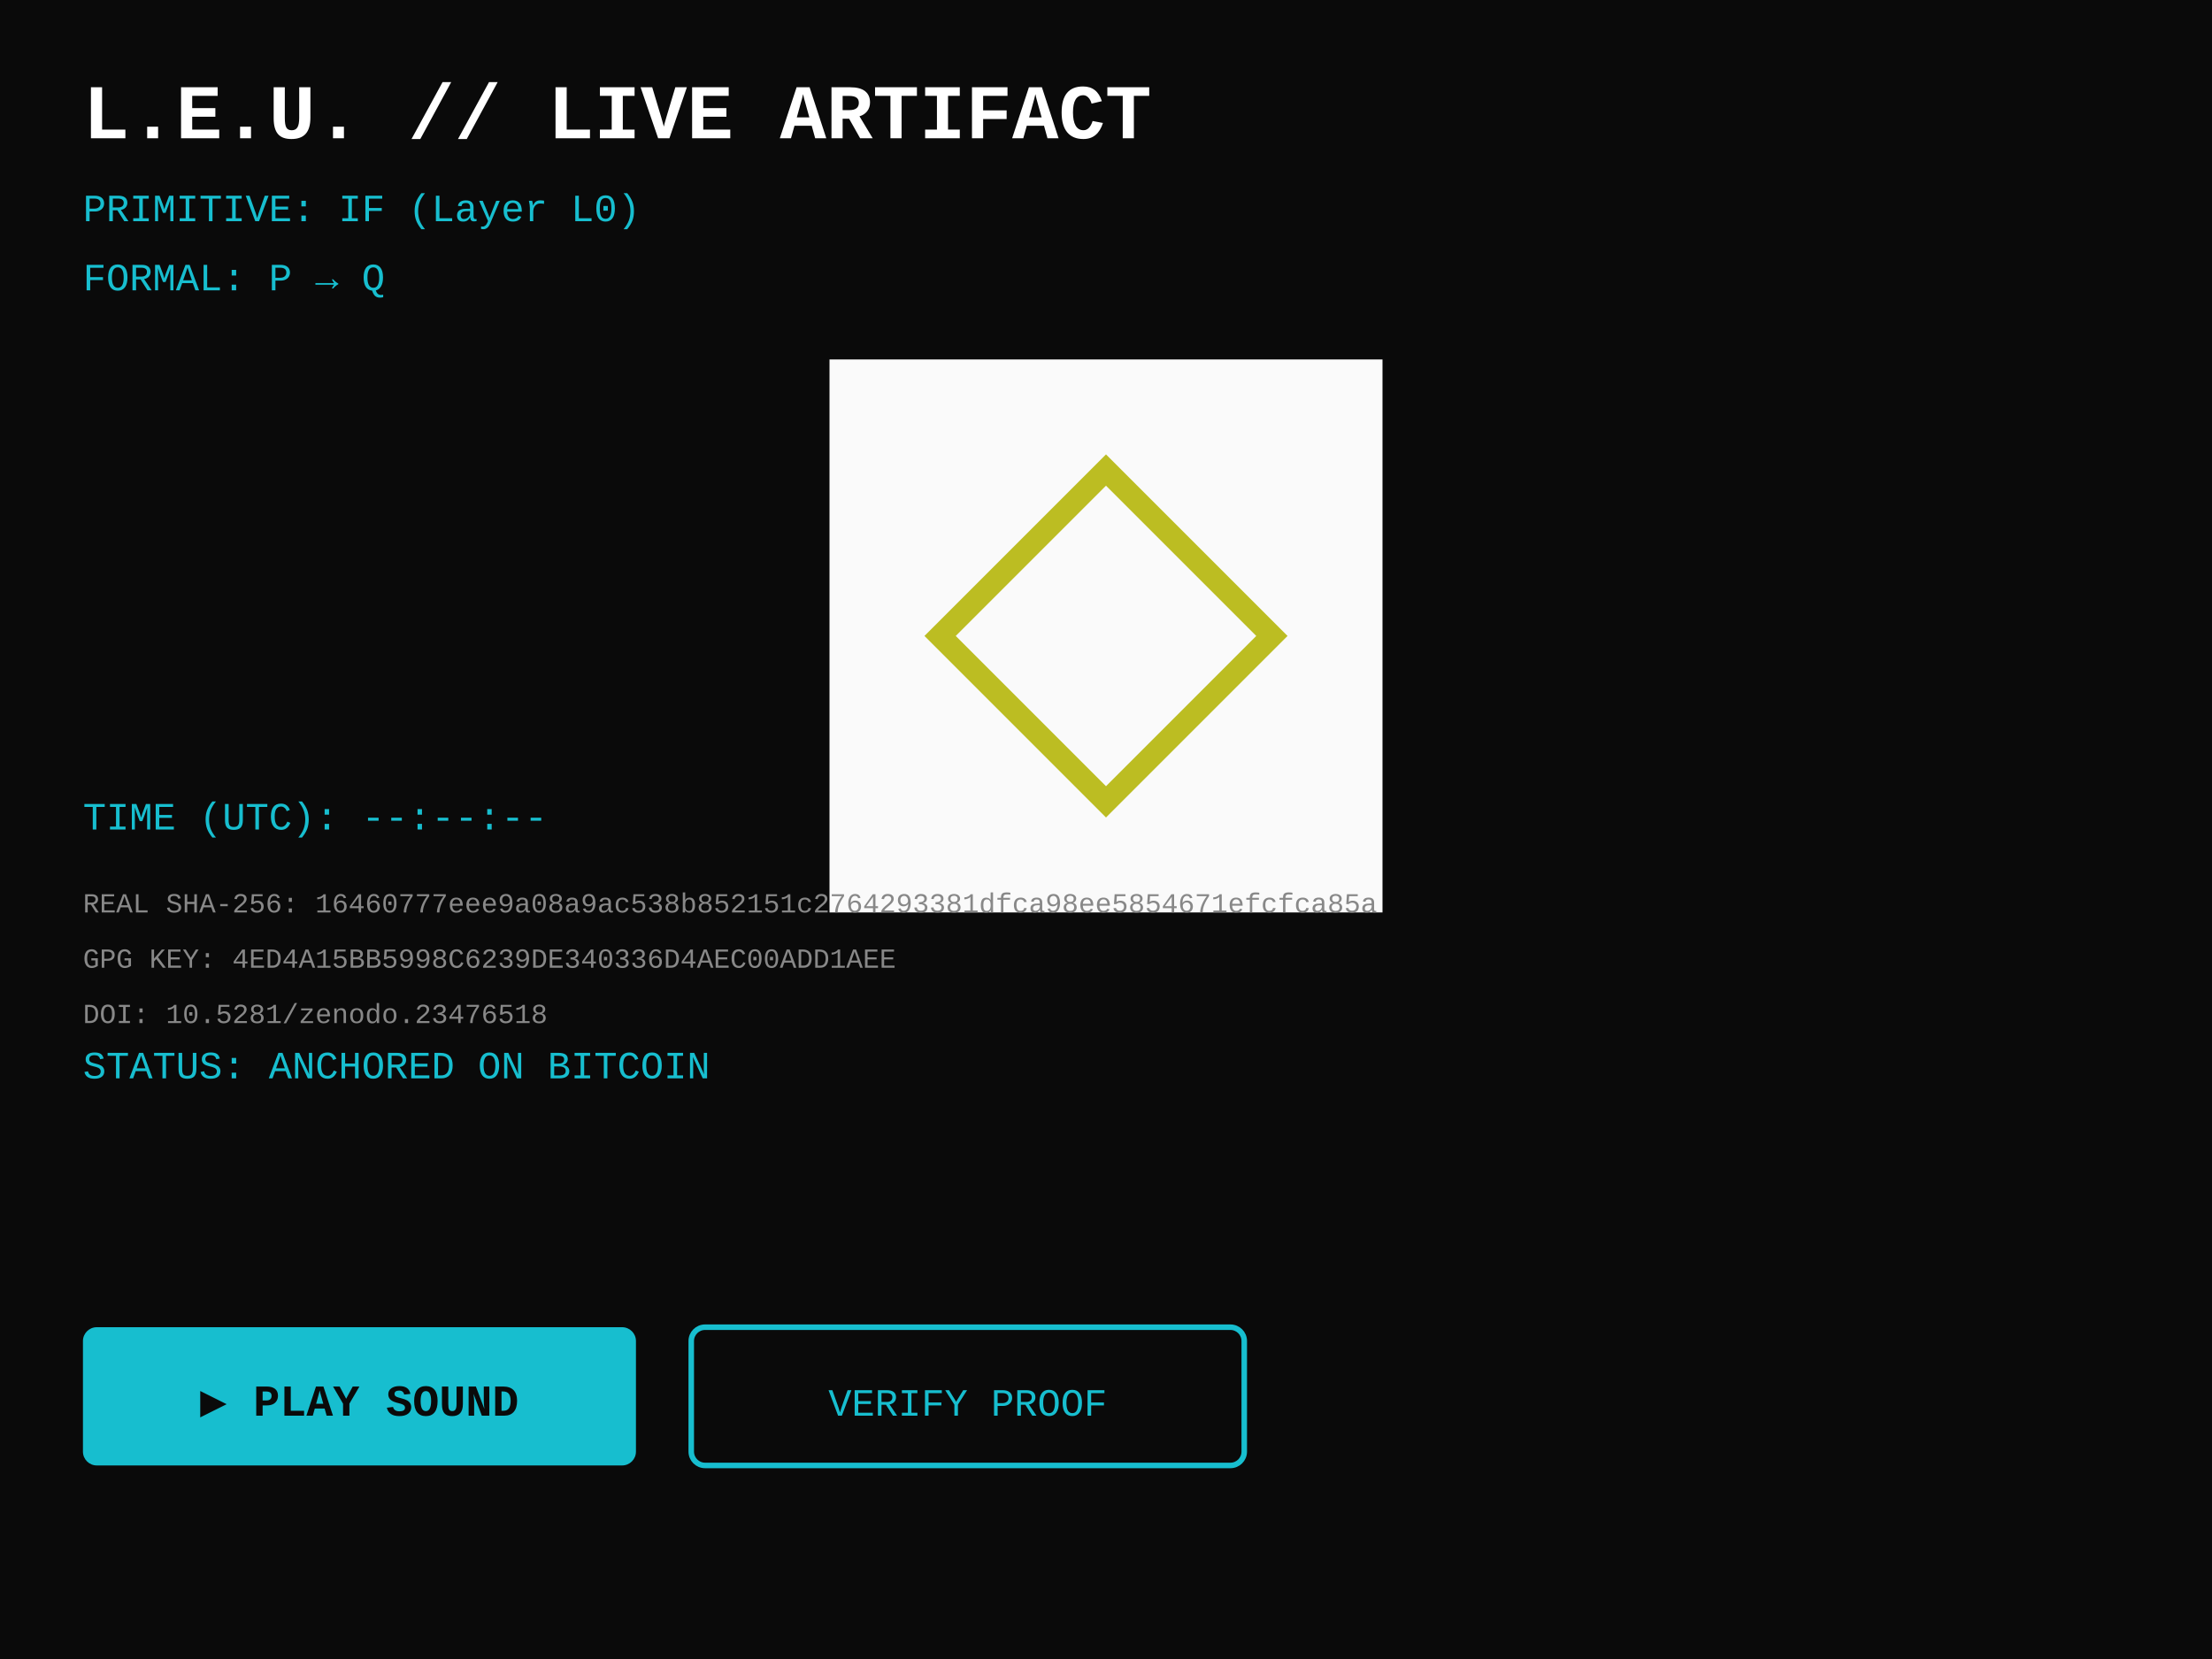
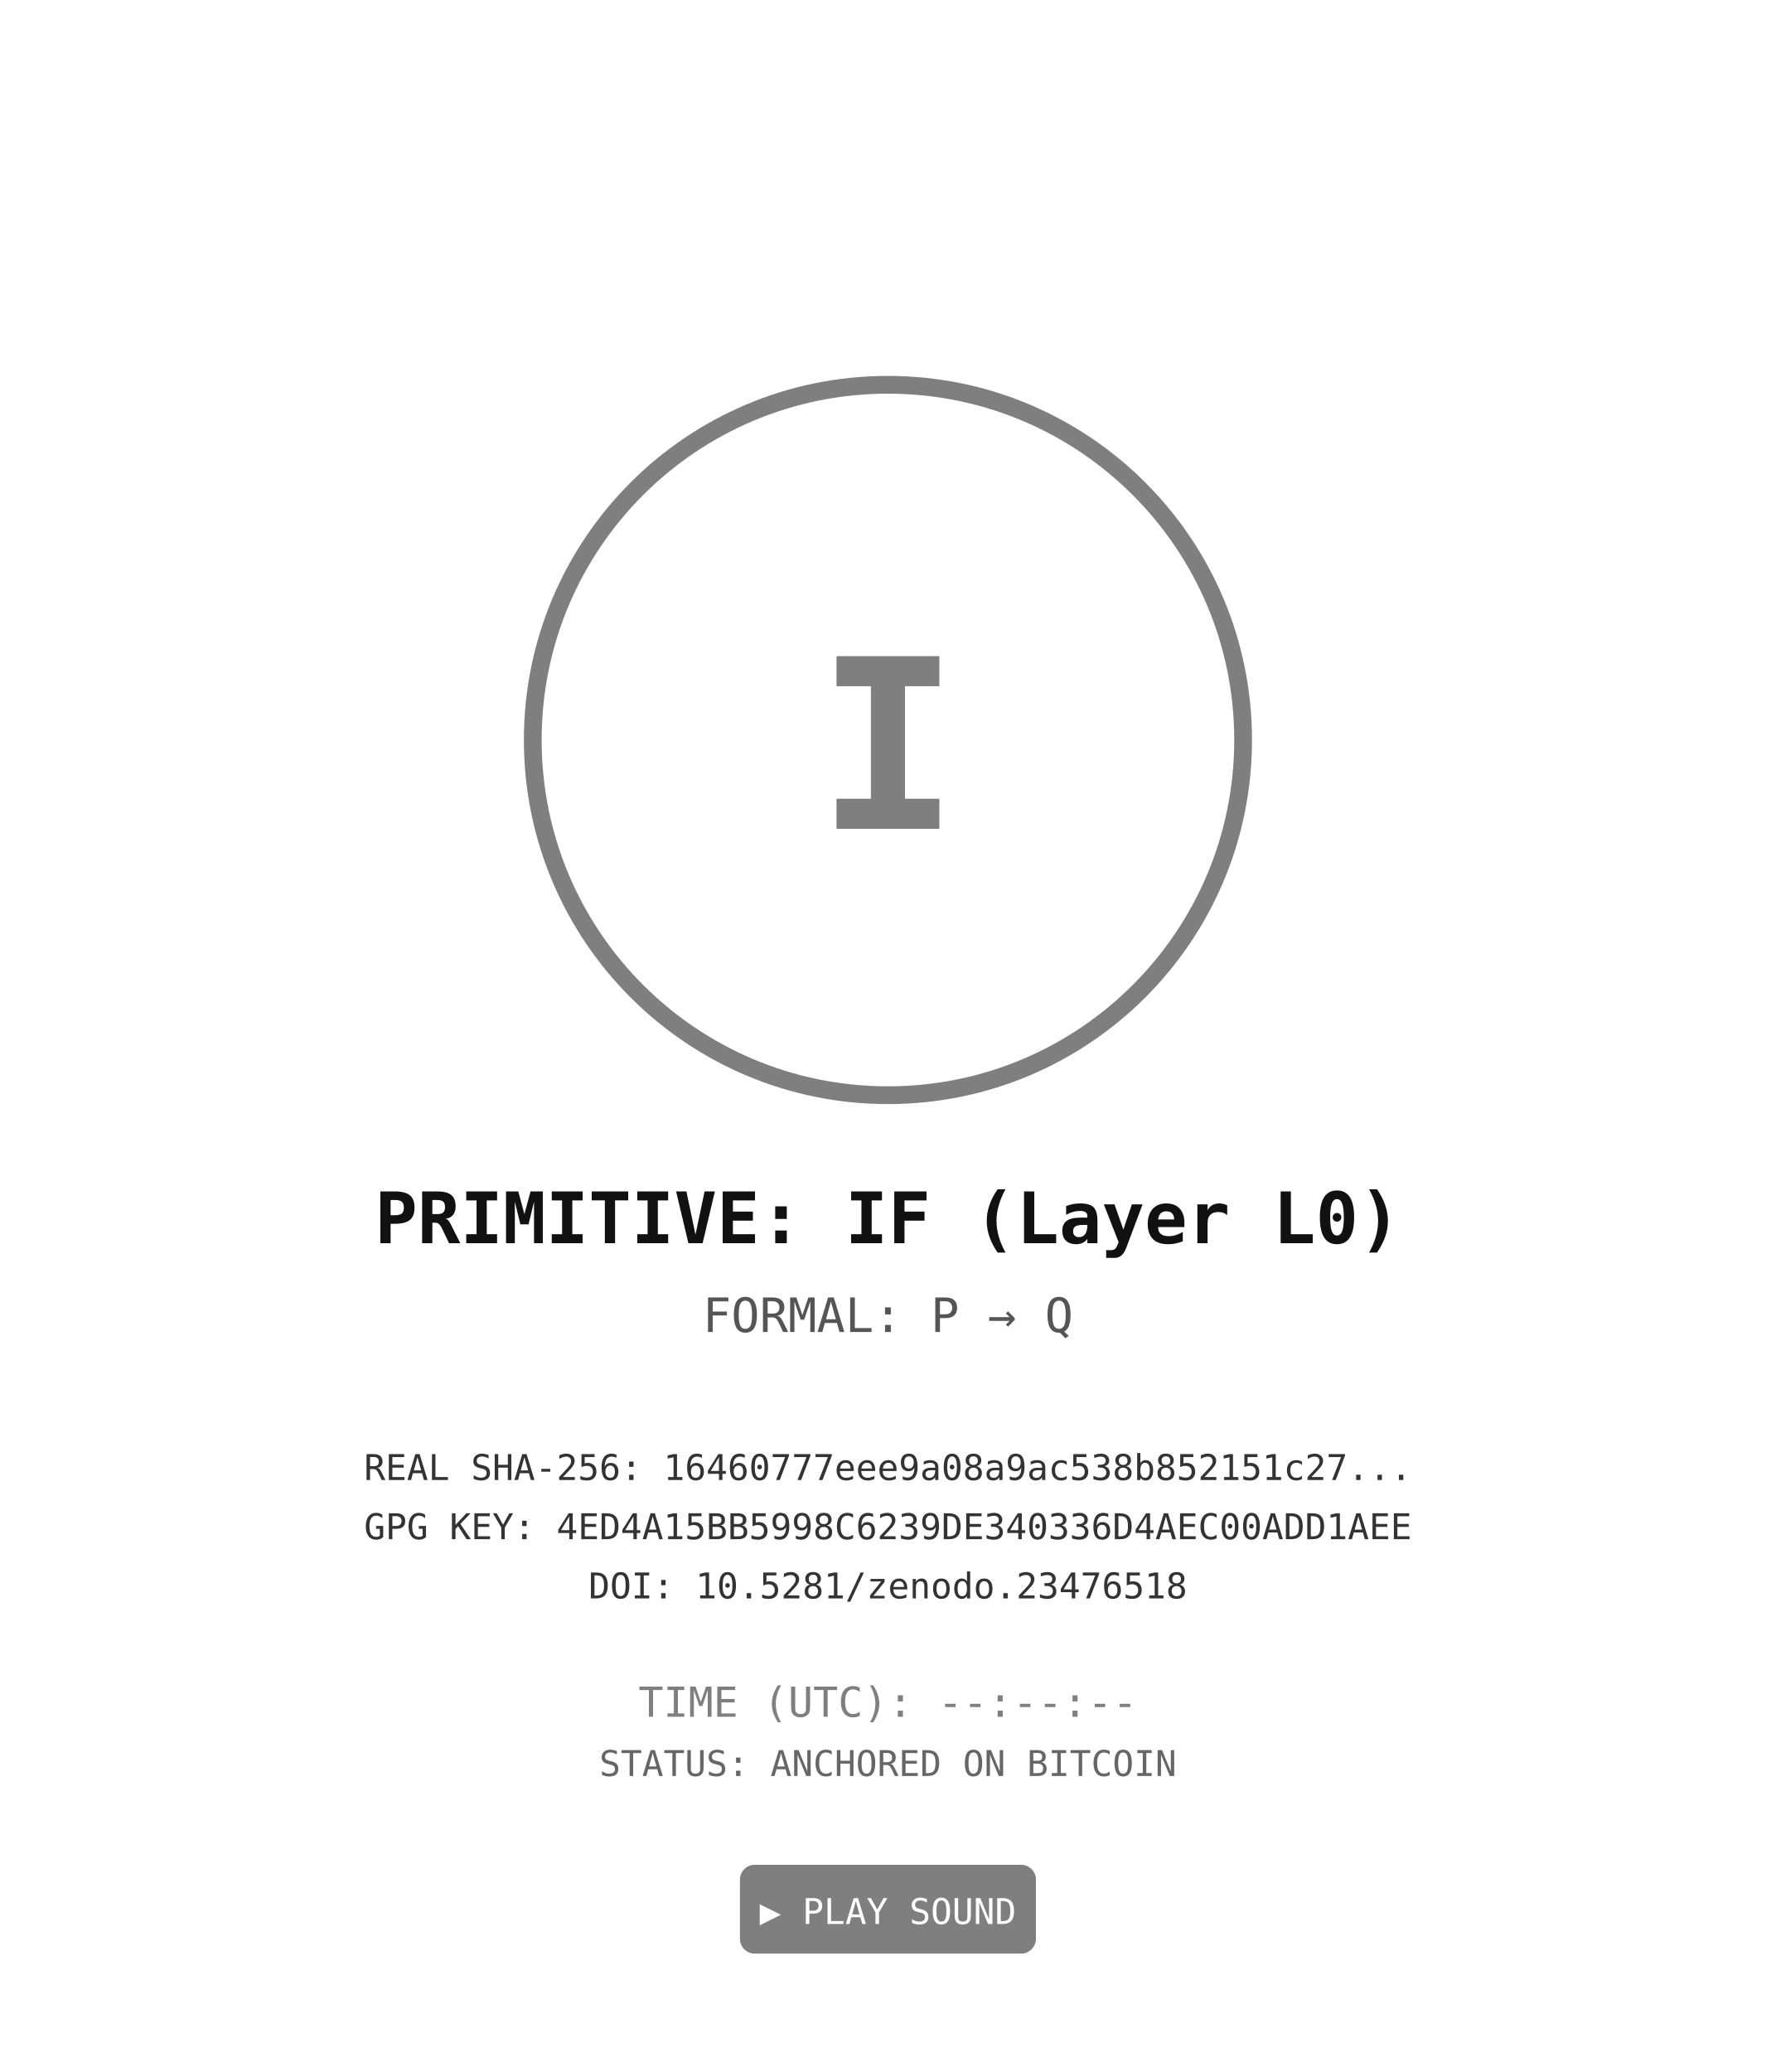
- <svg xmlns="http://www.w3.org/2000/svg" width="800" height="600" viewBox="0 0 800 600">
-   <rect width="100%" height="100%" fill="#0a0a0a" />
-   <style>
-     .hud { font-family: 'Courier New', monospace; fill: #17becf; font-size: 14px; }
-     .title { font-family: 'Courier New', monospace; fill: #ffffff; font-size: 28px; font-weight: bold; }
-     .hash { font-family: 'Courier New', monospace; fill: #888; font-size: 10px; }
-     .btn { cursor: pointer; }
-     .btn:hover { opacity: 0.8; }
- </style>
-   <text x="30" y="50" class="title">L.E.U. // LIVE ARTIFACT</text>
-   <text x="30" y="80" class="hud">PRIMITIVE: IF (Layer L0)</text>
-   <text x="30" y="105" class="hud">FORMAL: P → Q</text>
-   <g transform="translate(300.0, 130.0) scale(2)">
-     <defs>
-       <marker id="arrow" markerWidth="10" markerHeight="10" refX="9" refY="3" orient="auto">
-         <polygon points="0 0, 10 3, 0 6" fill="#d62728" />
-       </marker>
-     </defs>
-     <rect width="100" height="100" fill="#fafafa" />
-     <polygon points="50,20 80,50 50,80 20,50" fill="none" stroke="#bcbd22" stroke-width="4" />
-   </g>
-   <text x="30" y="300" class="hud">TIME (UTC): <tspan id="clock">--:--:--</tspan>
+ <svg xmlns="http://www.w3.org/2000/svg" width="600" height="700" viewBox="0 0 600 700">
+   <rect width="100%" height="100%" fill="#ffffff" />
+   <circle cx="300" cy="250" r="120" fill="none" stroke="#7f7f7f" stroke-width="6" />
+   <text x="300" y="280" font-family="monospace" font-size="80" fill="#7f7f7f" text-anchor="middle" font-weight="bold">I</text>
+   <text x="300" y="420" font-family="monospace" font-size="24" fill="#111" text-anchor="middle" font-weight="bold">PRIMITIVE: IF (Layer L0)</text>
+   <text x="300" y="450" font-family="monospace" font-size="16" fill="#555" text-anchor="middle">FORMAL: P → Q</text>
+   <text x="300" y="500" font-family="monospace" font-size="12" fill="#333" text-anchor="middle">REAL SHA-256: 16460777eee9a08a9ac538b852151c27...</text>
+   <text x="300" y="520" font-family="monospace" font-size="12" fill="#333" text-anchor="middle">GPG KEY: 4ED4A15BB5998C6239DE340336D4AEC00ADD1AEE</text>
+   <text x="300" y="540" font-family="monospace" font-size="12" fill="#333" text-anchor="middle">DOI: 10.5281/zenodo.23476518</text>
+   <text x="300" y="580" font-family="monospace" font-size="14" fill="#7f7f7f" text-anchor="middle">TIME (UTC): <tspan id="clock">--:--:--</tspan>
  </text>
-   <text x="30" y="330" class="hash">REAL SHA-256: 16460777eee9a08a9ac538b852151c2764293381dfca98ee5854671efcfca85a</text>
-   <text x="30" y="350" class="hash">GPG KEY: 4ED4A15BB5998C6239DE340336D4AEC00ADD1AEE</text>
-   <text x="30" y="370" class="hash">DOI: 10.5281/zenodo.23476518</text>
-   <text x="30" y="390" class="hud">STATUS: ANCHORED ON BITCOIN</text>
-   <g class="btn">
-     <rect x="30" y="480" width="200" height="50" fill="#17becf" rx="5" />
-     <text x="130" y="512" font-family="'Courier New', monospace" fill="#0a0a0a" font-size="16" text-anchor="middle" font-weight="bold">▶ PLAY SOUND</text>
-   </g>
-   <g class="btn">
-     <rect x="250" y="480" width="200" height="50" fill="none" stroke="#17becf" stroke-width="2" rx="5" />
-     <text x="350" y="512" font-family="'Courier New', monospace" fill="#17becf" font-size="14" text-anchor="middle">VERIFY PROOF</text>
+   <text x="300" y="600" font-family="monospace" font-size="12" fill="#666" text-anchor="middle">STATUS: ANCHORED ON BITCOIN</text>
+   <g transform="translate(250, 630)" style="cursor:pointer;">
+     <rect width="100" height="30" fill="#7f7f7f" rx="5" />
+     <text x="50" y="20" font-family="monospace" font-size="12" fill="#fff" text-anchor="middle">▶ PLAY SOUND</text>
  </g>
</svg>
